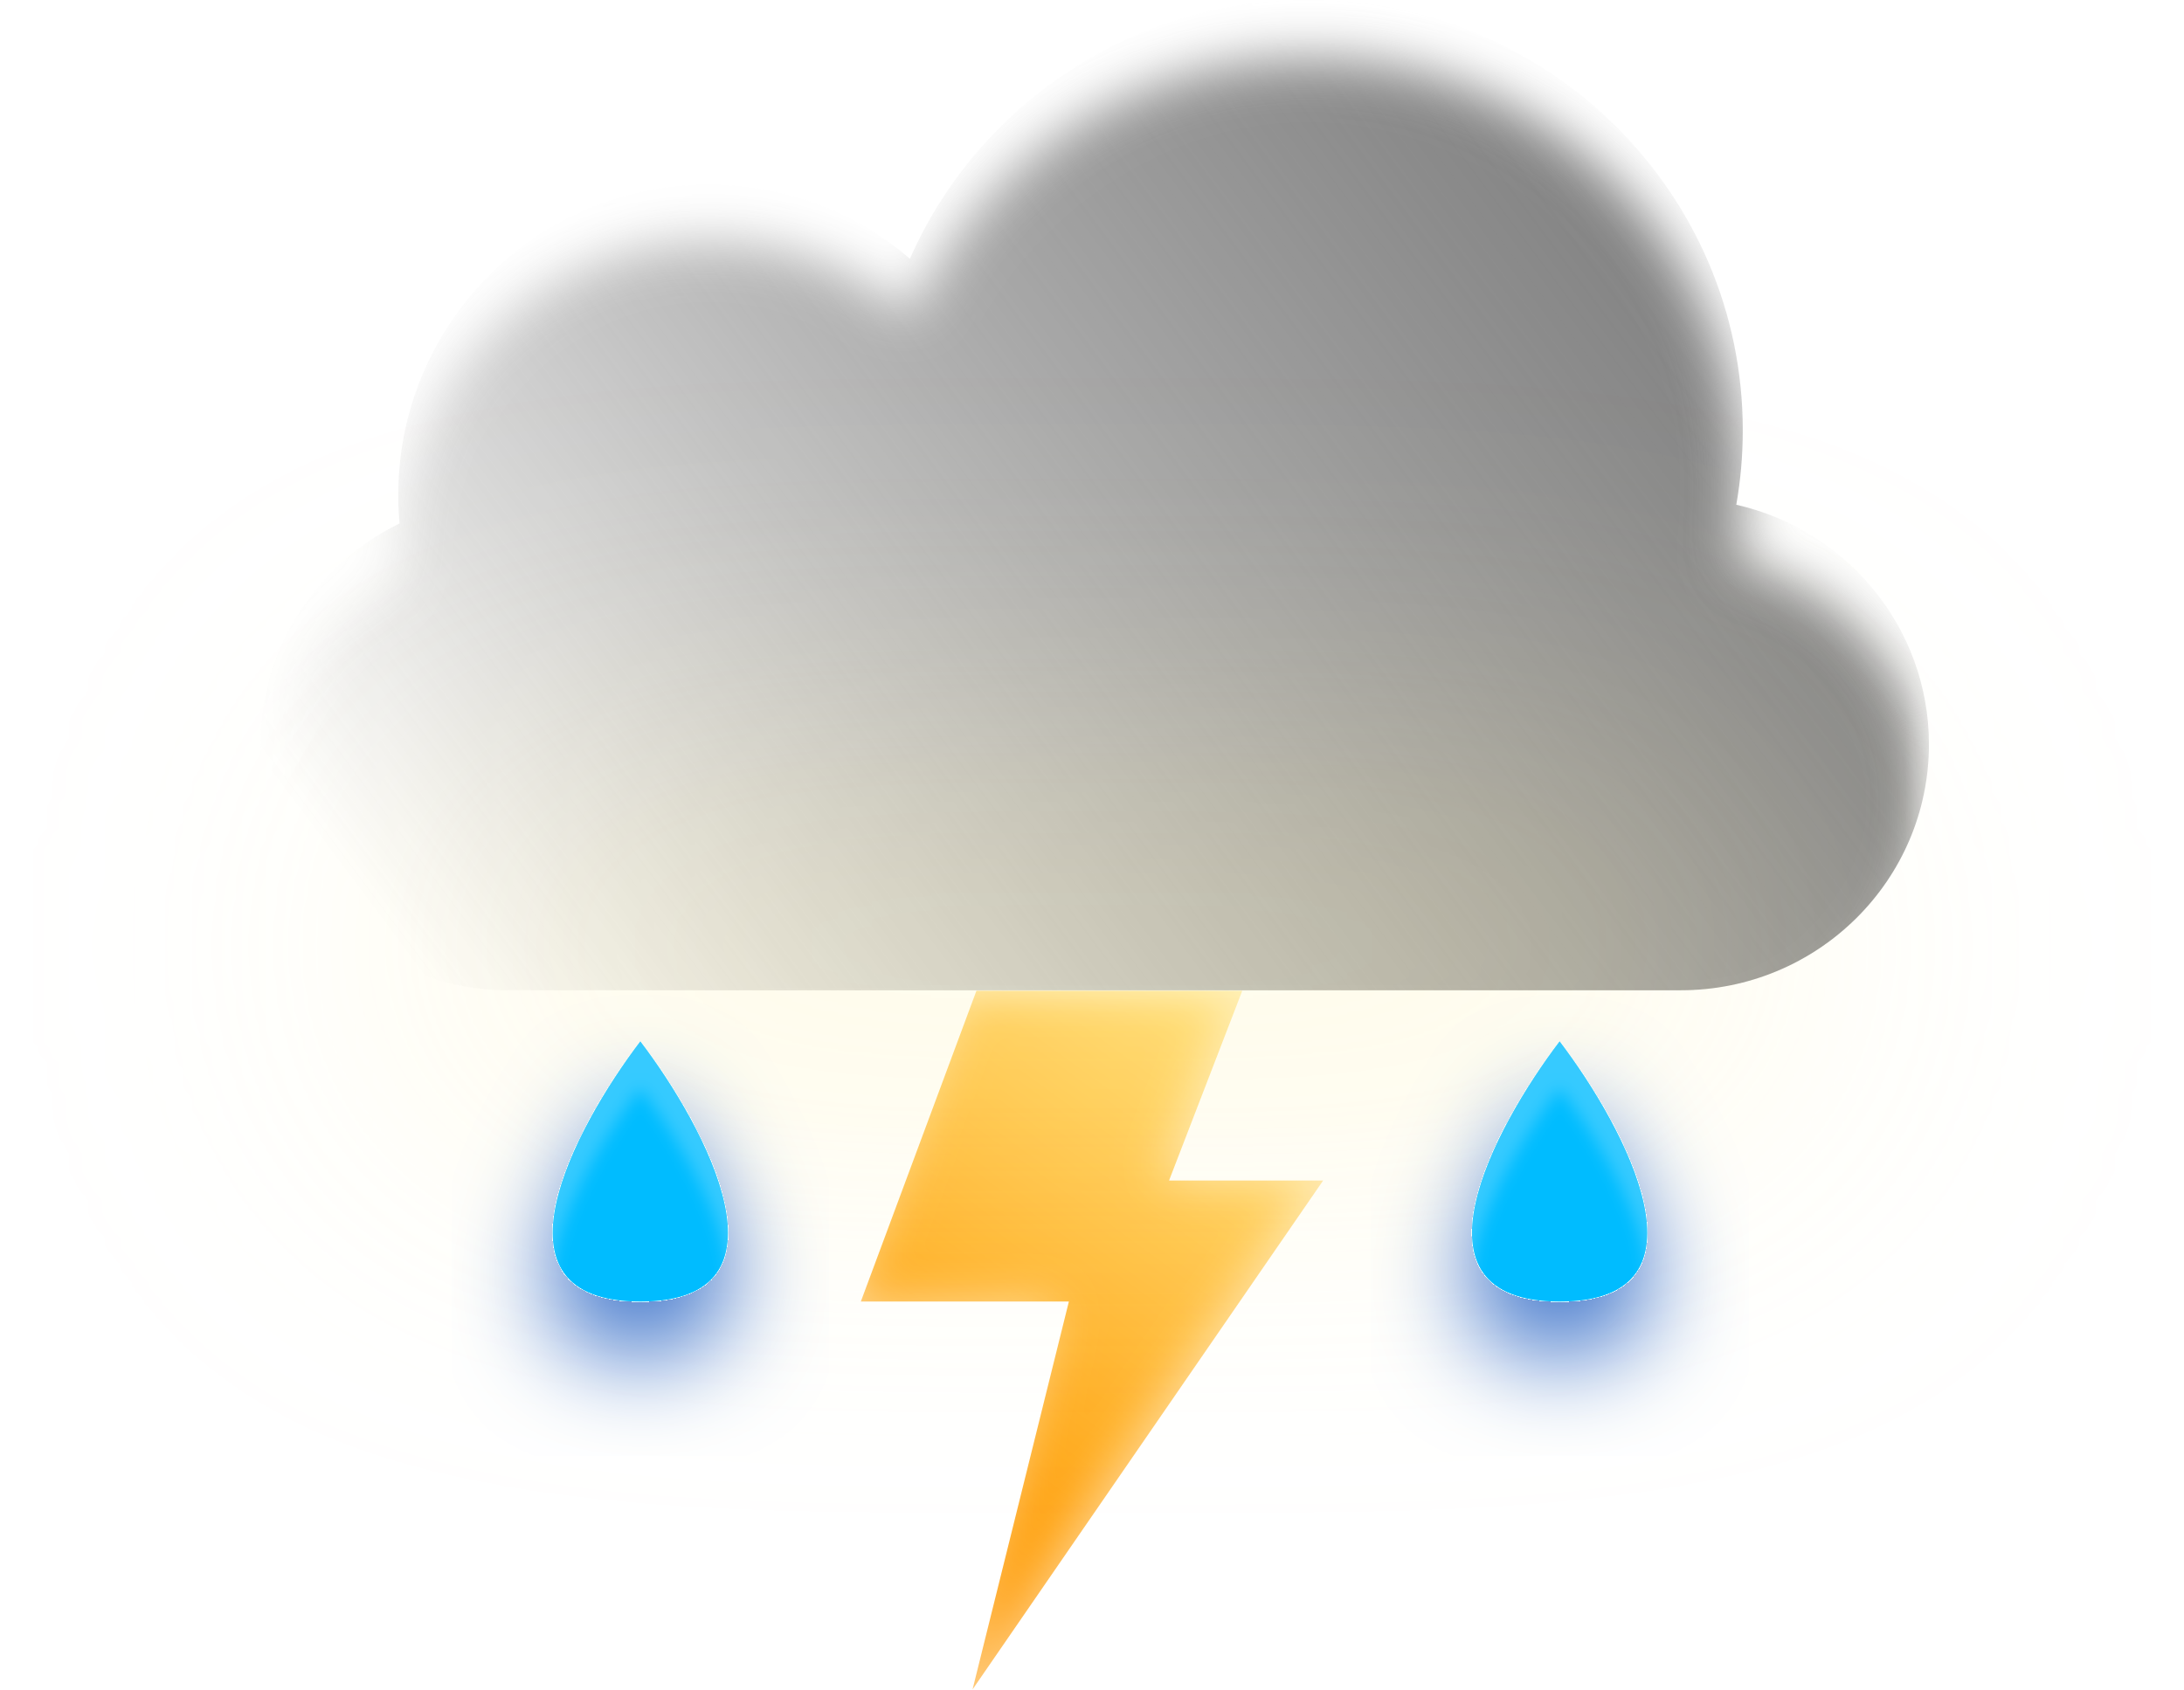
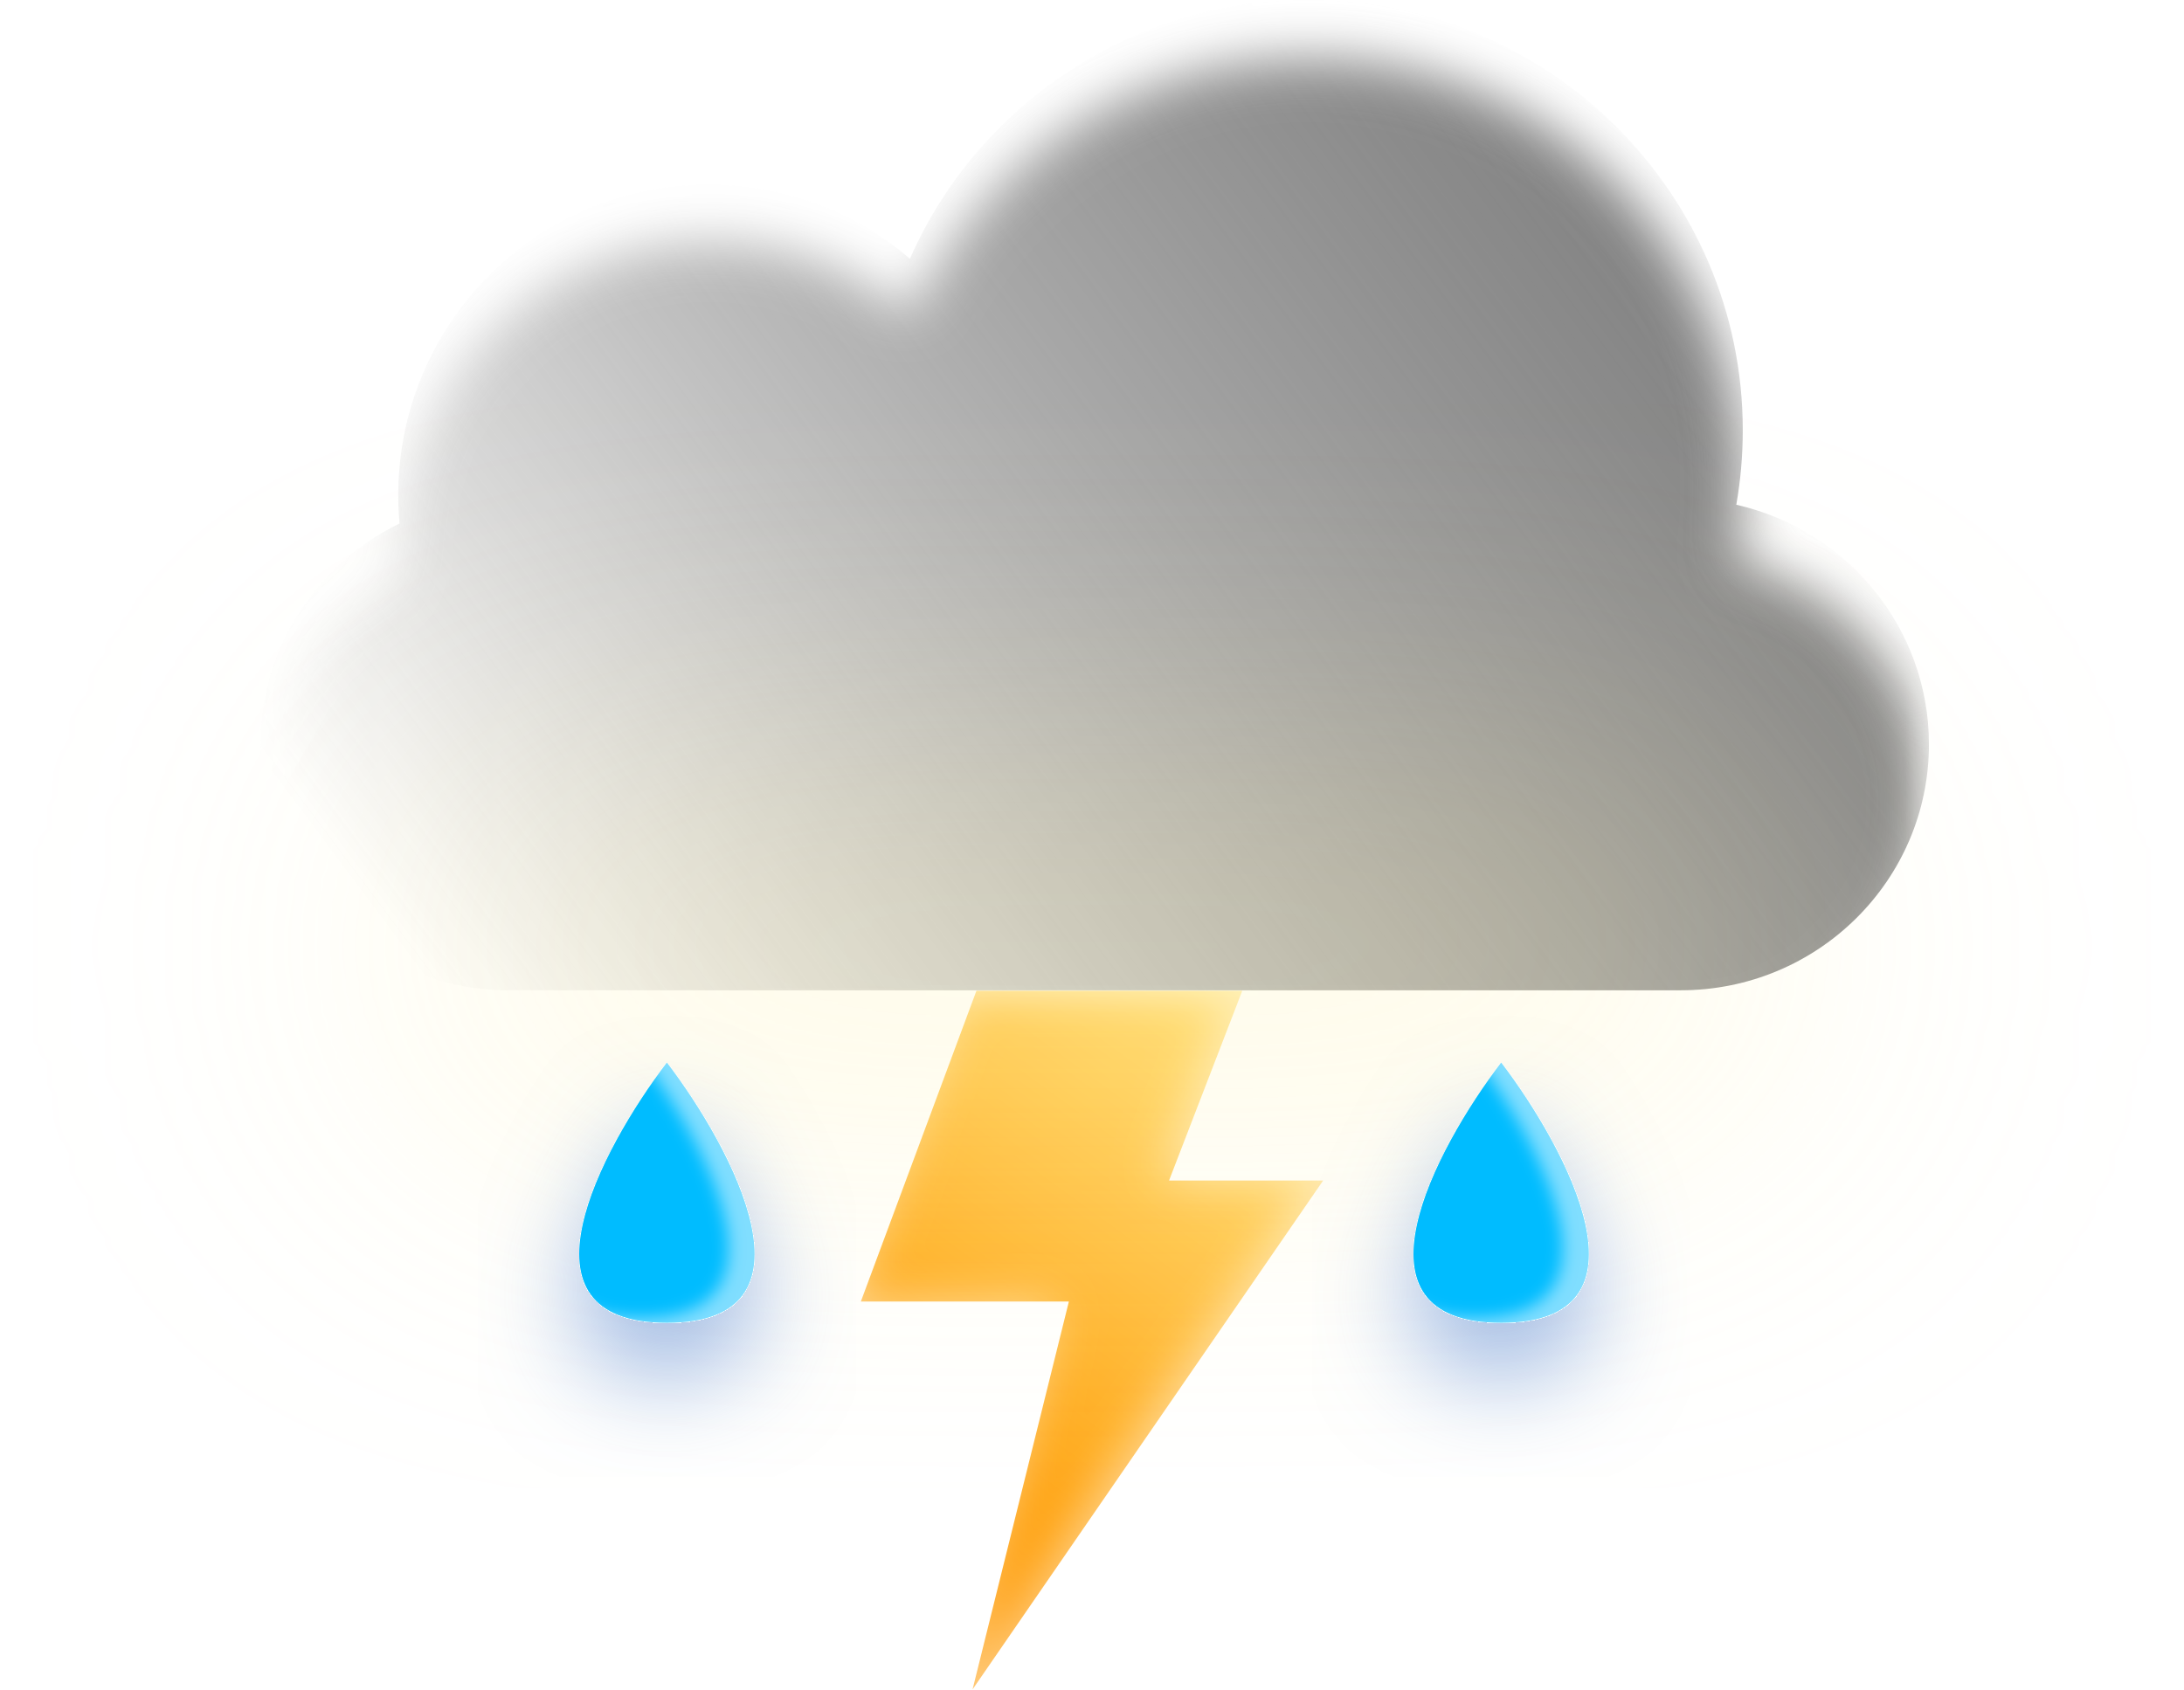
<svg xmlns="http://www.w3.org/2000/svg" width="411" height="318" viewBox="0 0 411 318" fill="none">
  <g filter="url(#filter1_i_1_24)">
    <path d="M326.747 95.008C327.549 90.455 327.967 85.77 327.967 80.989C327.967 36.26 291.369 0 246.223 0C212.661 0 183.823 20.04 171.234 48.701C161.035 39.977 147.801 34.709 133.339 34.709C101.092 34.709 74.95 60.897 74.95 93.201C74.95 95 75.031 96.78 75.19 98.538C59.68 106.065 49 121.858 49 140.124C49 165.683 69.913 186.403 95.711 186.403H316.289C342.087 186.403 363 165.683 363 140.124C363 118.126 347.51 99.713 326.747 95.008Z" fill="url(#paint0_linear_1_24)" />
  </g>
  <g filter="url(#filter2_i_1_24)">
    <path d="M233.775 186.5H183.75L162 244.986H201.15L183.025 318L249 222.211H220L233.775 186.5Z" fill="url(#paint1_linear_1_24)" />
  </g>
  <g opacity="0.47" filter="url(#filter3_f_1_24)">
    <rect x="77" y="153" width="257" height="50" rx="25" fill="#FFED8D" fill-opacity="0.7" />
  </g>
  <g filter="url(#filter4_di_1_24)">
-     <path d="M120.5 196C108.049 212.333 90.617 245 120.5 245C150.383 245 132.951 212.333 120.5 196Z" fill="#00BCFF" />
+     <path d="M125.5 200C113.049 216.333 95.617 249 125.5 249C155.383 249 137.951 216.333 125.5 200Z" fill="#00BCFF" />
  </g>
  <g filter="url(#filter5_di_1_24)">
-     <path d="M293.5 196C281.049 212.333 263.617 245 293.5 245C323.383 245 305.951 212.333 293.5 196Z" fill="#00BCFF" />
+     <path d="M282.5 200C270.049 216.333 252.617 249 282.5 249C312.383 249 294.951 216.333 282.5 200Z" fill="#00BCFF" />
  </g>
  <defs>
    <filter id="filter1_i_1_24" x="49" y="0" width="314" height="196.403" filterUnits="userSpaceOnUse" color-interpolation-filters="sRGB">
      <feFlood flood-opacity="0" result="BackgroundImageFix" />
      <feBlend mode="normal" in="SourceGraphic" in2="BackgroundImageFix" result="shape" />
      <feColorMatrix in="SourceAlpha" type="matrix" values="0 0 0 0 0 0 0 0 0 0 0 0 0 0 0 0 0 0 127 0" result="hardAlpha" />
      <feOffset dy="11" />
      <feGaussianBlur stdDeviation="5" />
      <feComposite in2="hardAlpha" operator="arithmetic" k2="-1" k3="1" />
      <feColorMatrix type="matrix" values="0 0 0 0 1 0 0 0 0 1 0 0 0 0 1 0 0 0 1 0" />
      <feBlend mode="normal" in2="shape" result="effect1_innerShadow_1_24" />
    </filter>
    <filter id="filter2_i_1_24" x="160" y="186.5" width="89" height="131.5" filterUnits="userSpaceOnUse" color-interpolation-filters="sRGB">
      <feFlood flood-opacity="0" result="BackgroundImageFix" />
      <feBlend mode="normal" in="SourceGraphic" in2="BackgroundImageFix" result="shape" />
      <feColorMatrix in="SourceAlpha" type="matrix" values="0 0 0 0 0 0 0 0 0 0 0 0 0 0 0 0 0 0 127 0" result="hardAlpha" />
      <feOffset dx="-2" />
      <feGaussianBlur stdDeviation="4.5" />
      <feComposite in2="hardAlpha" operator="arithmetic" k2="-1" k3="1" />
      <feColorMatrix type="matrix" values="0 0 0 0 1 0 0 0 0 1 0 0 0 0 1 0 0 0 0.5 0" />
      <feBlend mode="normal" in2="shape" result="effect1_innerShadow_1_24" />
    </filter>
-     <filter id="filter3_f_1_24" x="-100" y="-100" width="611" height="518" filterUnits="userSpaceOnUse">
+     <filter id="filter3_f_1_24" x="0" y="76" width="411" height="204" filterUnits="userSpaceOnUse" color-interpolation-filters="sRGB">
      <feFlood flood-opacity="0" result="BackgroundImageFix" />
      <feBlend mode="normal" in="SourceGraphic" in2="BackgroundImageFix" result="shape" />
      <feGaussianBlur stdDeviation="38.5" result="effect1_foregroundBlur_1_24" />
    </filter>
-     <filter id="filter4_di_1_24" x="85" y="187" width="71" height="87" filterUnits="userSpaceOnUse" color-interpolation-filters="sRGB">
+     <filter id="filter4_di_1_24" x="90" y="191" width="71" height="87" filterUnits="userSpaceOnUse" color-interpolation-filters="sRGB">
      <feFlood flood-opacity="0" result="BackgroundImageFix" />
      <feColorMatrix in="SourceAlpha" type="matrix" values="0 0 0 0 0 0 0 0 0 0 0 0 0 0 0 0 0 0 127 0" result="hardAlpha" />
      <feOffset dy="10" />
      <feGaussianBlur stdDeviation="9.5" />
      <feComposite in2="hardAlpha" operator="out" />
-       <feColorMatrix type="matrix" values="0 0 0 0 0.239 0 0 0 0 0.451 0 0 0 0 0.796 0 0 0 1 0" />
+       <feColorMatrix type="matrix" values="0 0 0 0 0.239 0 0 0 0 0.452 0 0 0 0 0.794 0 0 0 0.5 0" />
      <feBlend mode="normal" in2="BackgroundImageFix" result="effect1_dropShadow_1_24" />
      <feBlend mode="normal" in="SourceGraphic" in2="effect1_dropShadow_1_24" result="shape" />
      <feColorMatrix in="SourceAlpha" type="matrix" values="0 0 0 0 0 0 0 0 0 0 0 0 0 0 0 0 0 0 127 0" result="hardAlpha" />
-       <feOffset dy="9" />
+       <feOffset dx="-5" dy="-1" />
      <feGaussianBlur stdDeviation="1.5" />
      <feComposite in2="hardAlpha" operator="arithmetic" k2="-1" k3="1" />
-       <feColorMatrix type="matrix" values="0 0 0 0 1 0 0 0 0 1 0 0 0 0 1 0 0 0 0.21 0" />
+       <feColorMatrix type="matrix" values="0 0 0 0 1 0 0 0 0 1 0 0 0 0 1 0 0 0 0.5 0" />
      <feBlend mode="normal" in2="shape" result="effect2_innerShadow_1_24" />
    </filter>
-     <filter id="filter5_di_1_24" x="258" y="187" width="71" height="87" filterUnits="userSpaceOnUse" color-interpolation-filters="sRGB">
+     <filter id="filter5_di_1_24" x="247" y="191" width="71" height="87" filterUnits="userSpaceOnUse" color-interpolation-filters="sRGB">
      <feFlood flood-opacity="0" result="BackgroundImageFix" />
      <feColorMatrix in="SourceAlpha" type="matrix" values="0 0 0 0 0 0 0 0 0 0 0 0 0 0 0 0 0 0 127 0" result="hardAlpha" />
      <feOffset dy="10" />
      <feGaussianBlur stdDeviation="9.5" />
      <feComposite in2="hardAlpha" operator="out" />
-       <feColorMatrix type="matrix" values="0 0 0 0 0.239 0 0 0 0 0.451 0 0 0 0 0.796 0 0 0 1 0" />
+       <feColorMatrix type="matrix" values="0 0 0 0 0.239 0 0 0 0 0.452 0 0 0 0 0.794 0 0 0 0.5 0" />
      <feBlend mode="normal" in2="BackgroundImageFix" result="effect1_dropShadow_1_24" />
      <feBlend mode="normal" in="SourceGraphic" in2="effect1_dropShadow_1_24" result="shape" />
      <feColorMatrix in="SourceAlpha" type="matrix" values="0 0 0 0 0 0 0 0 0 0 0 0 0 0 0 0 0 0 127 0" result="hardAlpha" />
-       <feOffset dy="9" />
+       <feOffset dx="-5" dy="-1" />
      <feGaussianBlur stdDeviation="1.5" />
      <feComposite in2="hardAlpha" operator="arithmetic" k2="-1" k3="1" />
-       <feColorMatrix type="matrix" values="0 0 0 0 1 0 0 0 0 1 0 0 0 0 1 0 0 0 0.21 0" />
+       <feColorMatrix type="matrix" values="0 0 0 0 1 0 0 0 0 1 0 0 0 0 1 0 0 0 0.5 0" />
      <feBlend mode="normal" in2="shape" result="effect2_innerShadow_1_24" />
    </filter>
    <linearGradient id="paint0_linear_1_24" x1="68.972" y1="169.76" x2="385.746" y2="-67.127" gradientUnits="userSpaceOnUse">
      <stop stop-color="white" />
      <stop offset="1" stop-opacity="0.58" />
    </linearGradient>
    <linearGradient id="paint1_linear_1_24" x1="194.747" y1="305.333" x2="279.616" y2="188.178" gradientUnits="userSpaceOnUse">
      <stop stop-color="#FF9900" />
      <stop offset="1" stop-color="#FFEE94" />
    </linearGradient>
  </defs>
</svg>
